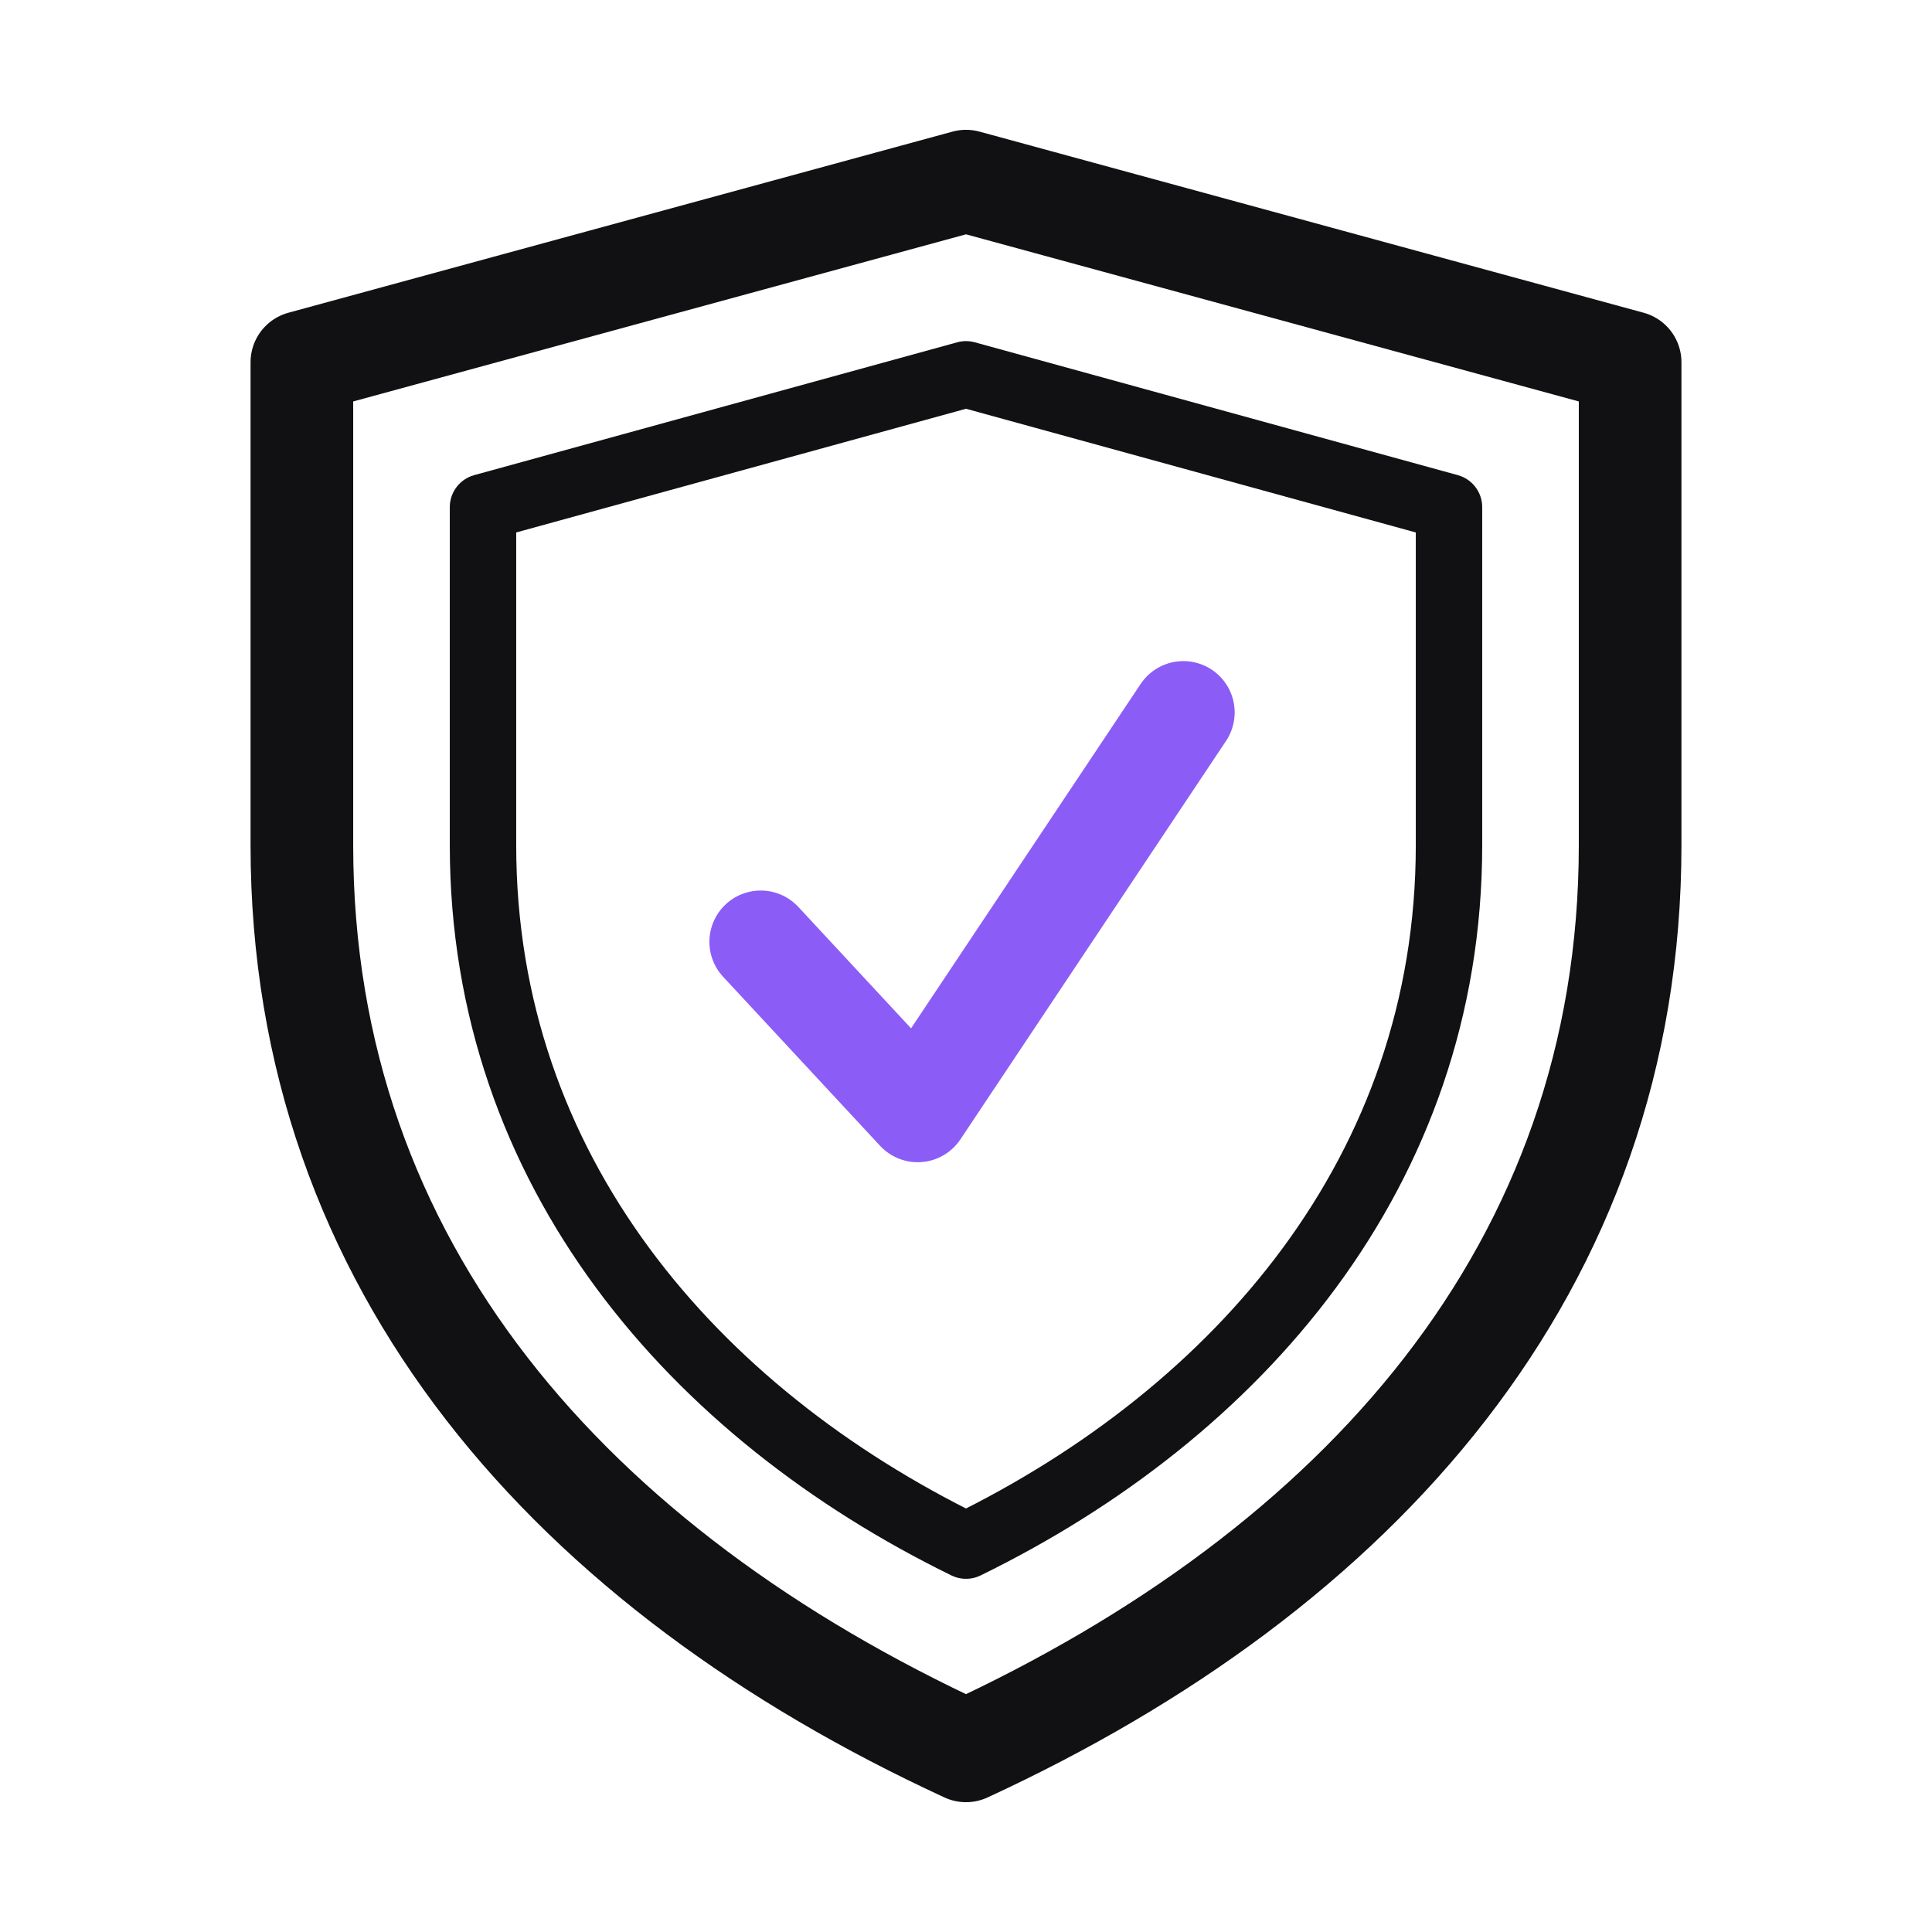
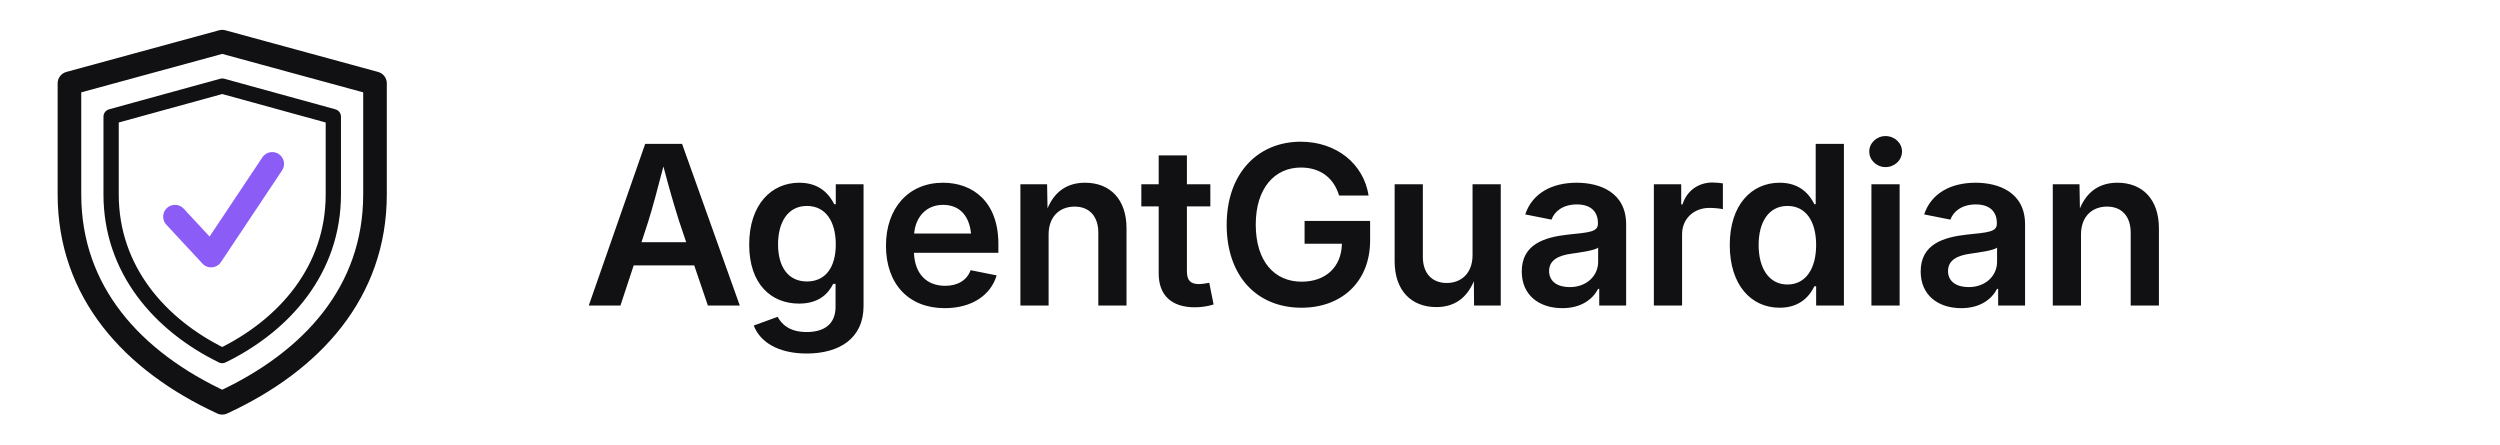
- <svg xmlns="http://www.w3.org/2000/svg" viewBox="0 0 32 32" fill="none" stroke="#111013" stroke-width="1.7" stroke-linecap="round" stroke-linejoin="round" role="img" aria-label="AgentGuardian">
+ <svg xmlns="http://www.w3.org/2000/svg" viewBox="0 0 180 32" fill="none" stroke="#111013" stroke-width="1.7" stroke-linecap="round" stroke-linejoin="round" role="img" aria-label="AgentGuardian">
  <path d="M16 3 L27 6 V14 C27 21 22.5 26 16 29 C9.5 26 5 21 5 14 V6 Z" />
  <path d="M16 6.2 L24 8.4 V14 C24 19.4 20.5 23.4 16 25.6 C11.5 23.4 8 19.4 8 14 V8.4 Z" stroke-width="1.1" />
  <path d="M12.6 15.6 L15.2 18.4 L19.6 11.8" stroke="#8B5CF6" />
+   <text x="42" y="22" fill="#111013" stroke="none" font-family="'Inter', system-ui, -apple-system, 'Segoe UI', sans-serif" font-size="16" font-weight="600" letter-spacing="-0.01em">AgentGuardian</text>
</svg>
